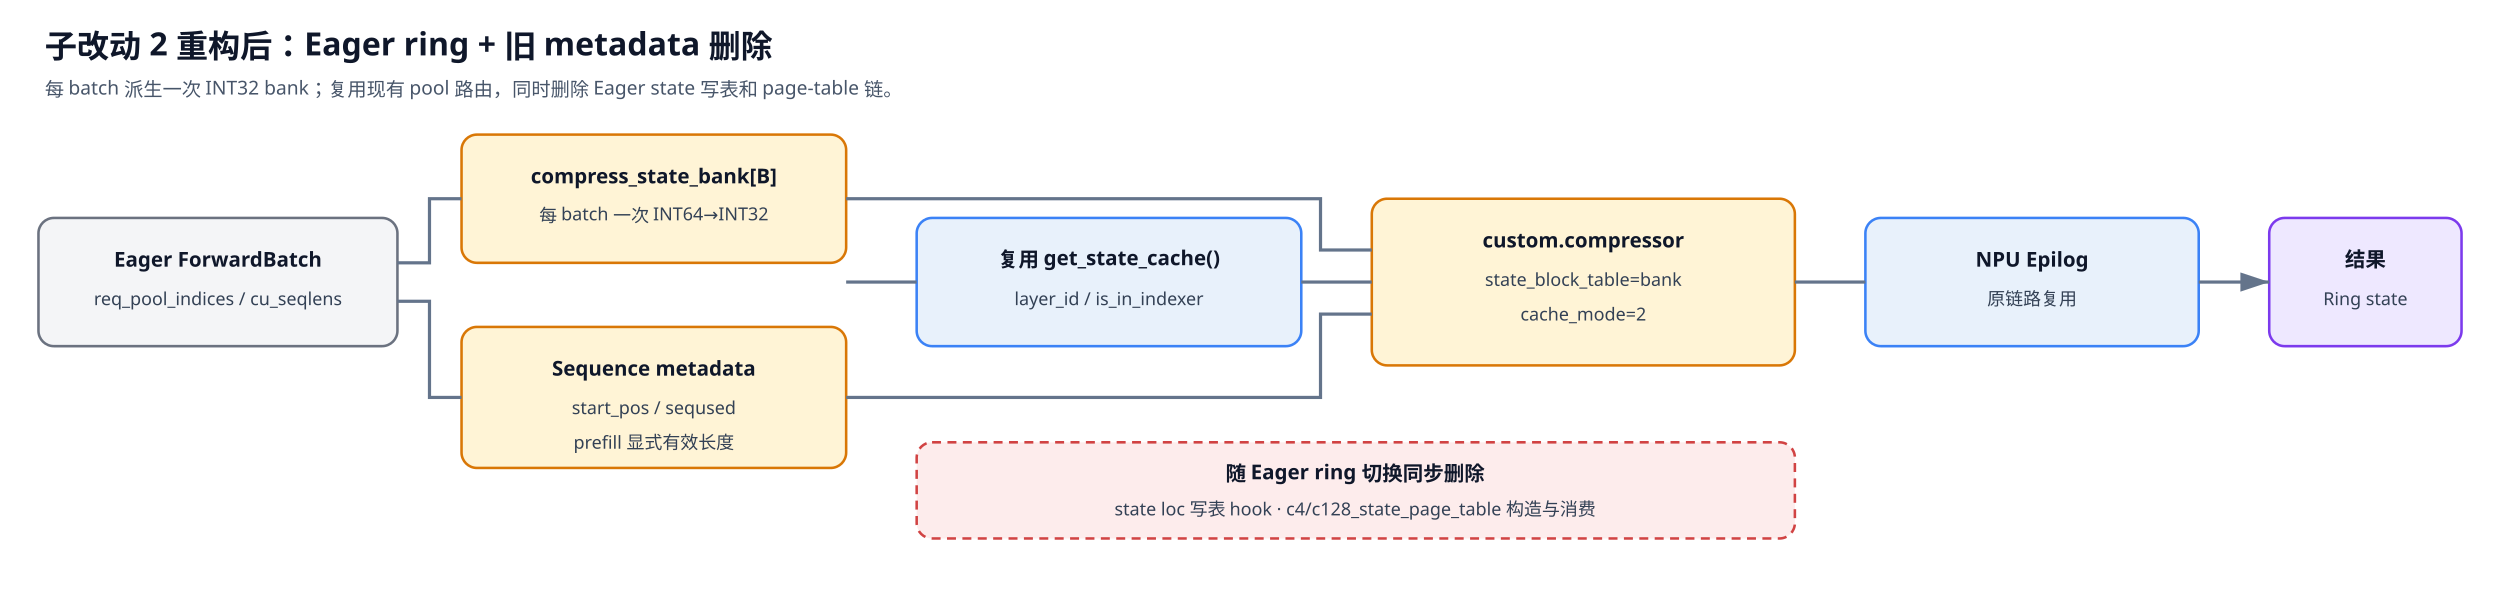
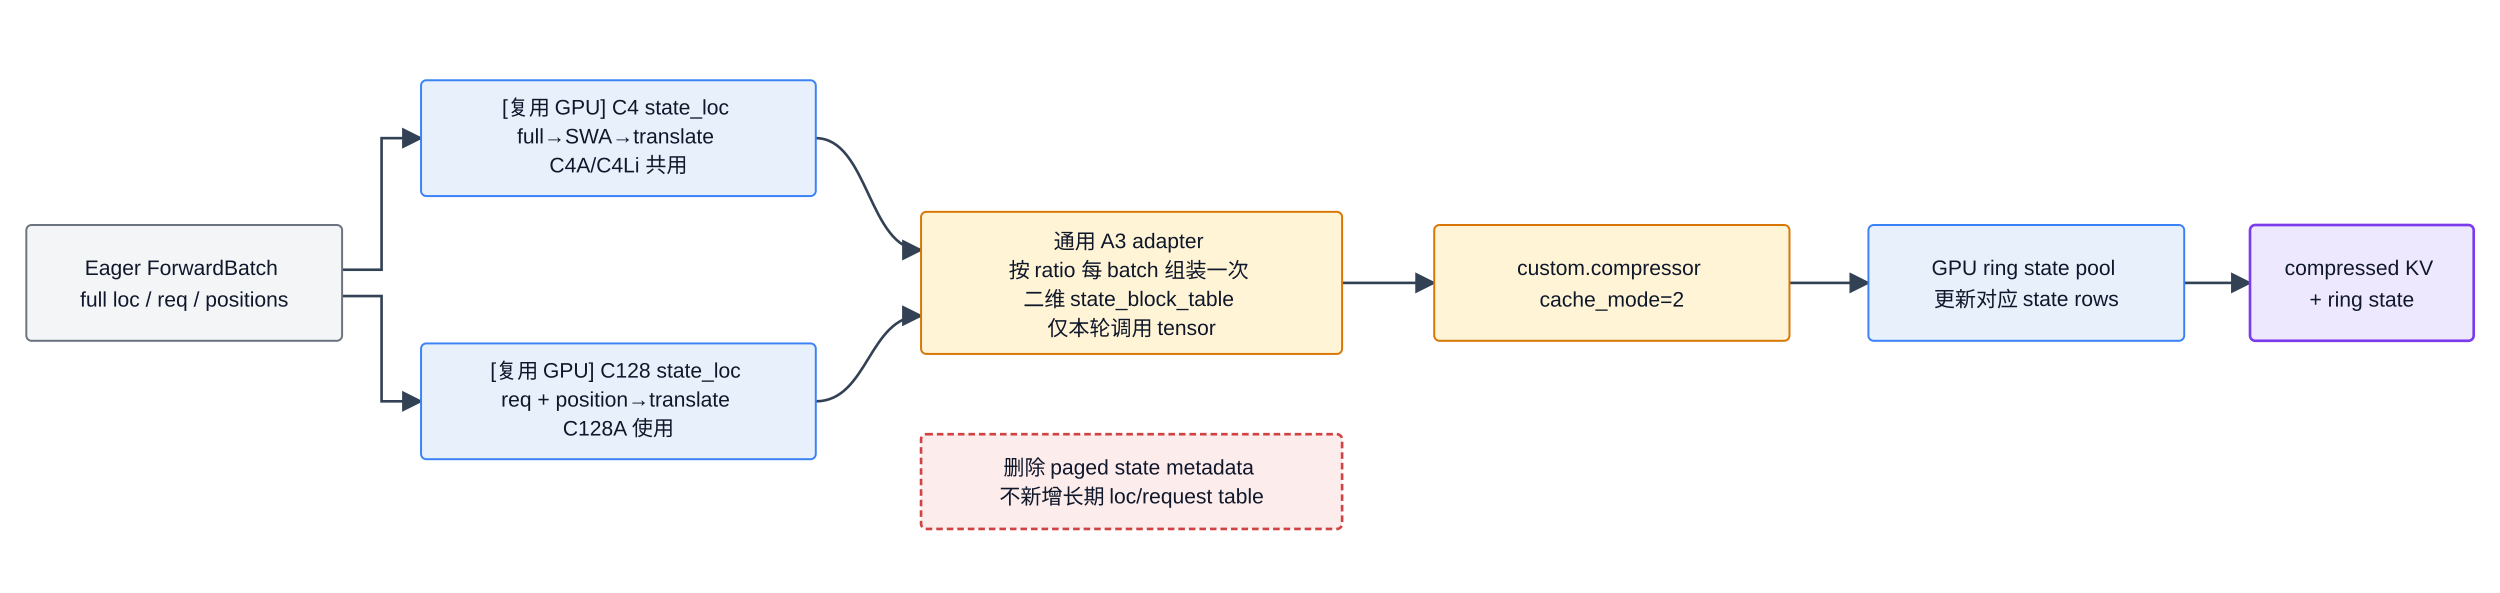
- <svg xmlns="http://www.w3.org/2000/svg" width="1950" height="460" viewBox="0 0 1950 460" role="img" aria-labelledby="title desc">
+ <svg xmlns="http://www.w3.org/2000/svg" width="1900" height="450" viewBox="0 0 1900 450" role="img" aria-labelledby="title desc">
  <defs>
-     <marker id="a" markerWidth="10" markerHeight="10" refX="9" refY="3" orient="auto">
-       <path d="M0 0L0 6L9 3z" fill="#64748B" />
+     <marker id="a" viewBox="0 0 10 10" refX="9" refY="5" markerWidth="8" markerHeight="8" orient="auto">
+       <path d="M0 0L10 5L0 10z" fill="#334155" />
    </marker>
-     <style>.h{font:700 25px sans-serif;fill:#0F172A}.p{font:15px sans-serif;fill:#475569}.b{rx:12;ry:12;stroke-width:2}.gray{fill:#F4F5F7;stroke:#6B7280}.blue{fill:#E8F1FB;stroke:#3B82F6}.green{fill:#E8F7EE;stroke:#22A06B}.orange{fill:#FFF4D6;stroke:#D97706}.red{fill:#FDECEC;stroke:#D14343;stroke-dasharray:7 5}.purple{fill:#EEE8FF;stroke:#7C3AED}.t{font:700 16px sans-serif;fill:#0F172A;text-anchor:middle}.s{font:14px sans-serif;fill:#334155;text-anchor:middle}.e{fill:none;stroke:#64748B;stroke-width:2.5;marker-end:url(#a)}</style>
+     <style>text{font-family:"trebuchet ms",Verdana,Arial,sans-serif;fill:#0F172A;text-anchor:middle;font-size:16px}.n{fill:#F4F5F7;stroke:#6B7280;stroke-width:1.5}.r{fill:#E8F1FB;stroke:#3B82F6;stroke-width:1.5}.c{fill:#FFF4D6;stroke:#D97706;stroke-width:1.5}.d{fill:#FDECEC;stroke:#D14343;stroke-width:2;stroke-dasharray:5 3}.o{fill:#EEE8FF;stroke:#7C3AED;stroke-width:2}.e{fill:none;stroke:#334155;stroke-width:2;marker-end:url(#a)}</style>
  </defs>
-   <text x="35" y="45" class="h">子改动 2 重构后：Eager ring + 旧 metadata 删除</text>
-   <text x="35" y="75" class="p">每 batch 派生一次 INT32 bank；复用现有 pool 路由，同时删除 Eager state 写表和 page-table 链。</text>
-   <rect x="30" y="170" width="280" height="100" class="b gray" />
-   <text x="170" y="208" class="t">Eager ForwardBatch</text>
-   <text x="170" y="238" class="s">req_pool_indices / cu_seqlens</text>
-   <rect x="360" y="105" width="300" height="100" class="b orange" />
-   <text x="510" y="143" class="t">compress_state_bank[B]</text>
-   <text x="510" y="173" class="s">每 batch 一次 INT64→INT32</text>
-   <rect x="360" y="255" width="300" height="110" class="b orange" />
-   <text x="510" y="293" class="t">Sequence metadata</text>
-   <text x="510" y="323" class="s">start_pos / seqused</text>
-   <text x="510" y="350" class="s">prefill 显式有效长度</text>
-   <rect x="715" y="170" width="300" height="100" class="b blue" />
-   <text x="865" y="208" class="t">复用 get_state_cache()</text>
-   <text x="865" y="238" class="s">layer_id / is_in_indexer</text>
-   <rect x="1070" y="155" width="330" height="130" class="b orange" />
-   <text x="1235" y="193" class="t">custom.compressor</text>
-   <text x="1235" y="223" class="s">state_block_table=bank</text>
-   <text x="1235" y="250" class="s">cache_mode=2</text>
-   <rect x="1455" y="170" width="260" height="100" class="b blue" />
-   <text x="1585" y="208" class="t">NPU Epilog</text>
-   <text x="1585" y="238" class="s">原链路复用</text>
-   <rect x="1770" y="170" width="150" height="100" class="b purple" />
-   <text x="1845" y="208" class="t">结果</text>
-   <text x="1845" y="238" class="s">Ring state</text>
-   <path d="M310 205H335V155H360M310 235H335V310H360M660 155H1030V195H1070M660 310H1030V245H1070M660 220H715M1015 220H1070M1400 220H1455M1715 220H1770" class="e" />
-   <rect x="715" y="345" width="685" height="75" class="b red" />
-   <text x="1057" y="375" class="t">随 Eager ring 切换同步删除</text>
-   <text x="1057" y="402" class="s">state loc 写表 hook · c4/c128_state_page_table 构造与消费</text>
+   <path class="e" d="M260 205H290V105H320" />
+   <path class="e" d="M260 225H290V305H320" />
+   <path class="e" d="M620 105C660 105 660 190 700 190" />
+   <path class="e" d="M620 305C660 305 660 240 700 240" />
+   <path class="e" d="M1020 215H1090" />
+   <path class="e" d="M1360 215H1420" />
+   <path class="e" d="M1660 215H1710" />
+   <rect class="n" x="20" y="171" width="240" height="88" rx="4" />
+   <text x="140" y="209">
+     <tspan x="140">Eager ForwardBatch</tspan>
+     <tspan x="140" dy="24">full loc / req / positions</tspan>
+   </text>
+   <rect class="r" x="320" y="61" width="300" height="88" rx="4" />
+   <text x="470" y="87">
+     <tspan x="470">[复用 GPU] C4 state_loc</tspan>
+     <tspan x="470" dy="22">full→SWA→translate</tspan>
+     <tspan x="470" dy="22">C4A/C4Li 共用</tspan>
+   </text>
+   <rect class="r" x="320" y="261" width="300" height="88" rx="4" />
+   <text x="470" y="287">
+     <tspan x="470">[复用 GPU] C128 state_loc</tspan>
+     <tspan x="470" dy="22">req + position→translate</tspan>
+     <tspan x="470" dy="22">C128A 使用</tspan>
+   </text>
+   <rect class="c" x="700" y="161" width="320" height="108" rx="4" />
+   <text x="860" y="189">
+     <tspan x="860">通用 A3 adapter</tspan>
+     <tspan x="860" dy="22">按 ratio 每 batch 组装一次</tspan>
+     <tspan x="860" dy="22">二维 state_block_table</tspan>
+     <tspan x="860" dy="22">仅本轮调用 tensor</tspan>
+   </text>
+   <rect class="c" x="1090" y="171" width="270" height="88" rx="4" />
+   <text x="1225" y="209">
+     <tspan x="1225">custom.compressor</tspan>
+     <tspan x="1225" dy="24">cache_mode=2</tspan>
+   </text>
+   <rect class="r" x="1420" y="171" width="240" height="88" rx="4" />
+   <text x="1540" y="209">
+     <tspan x="1540">GPU ring state pool</tspan>
+     <tspan x="1540" dy="24">更新对应 state rows</tspan>
+   </text>
+   <rect class="o" x="1710" y="171" width="170" height="88" rx="4" />
+   <text x="1795" y="209">
+     <tspan x="1795">compressed KV</tspan>
+     <tspan x="1795" dy="24">+ ring state</tspan>
+   </text>
+   <rect class="d" x="700" y="330" width="320" height="72" rx="4" />
+   <text x="860" y="361">
+     <tspan x="860">删除 paged state metadata</tspan>
+     <tspan x="860" dy="22">不新增长期 loc/request table</tspan>
+   </text>
</svg>
